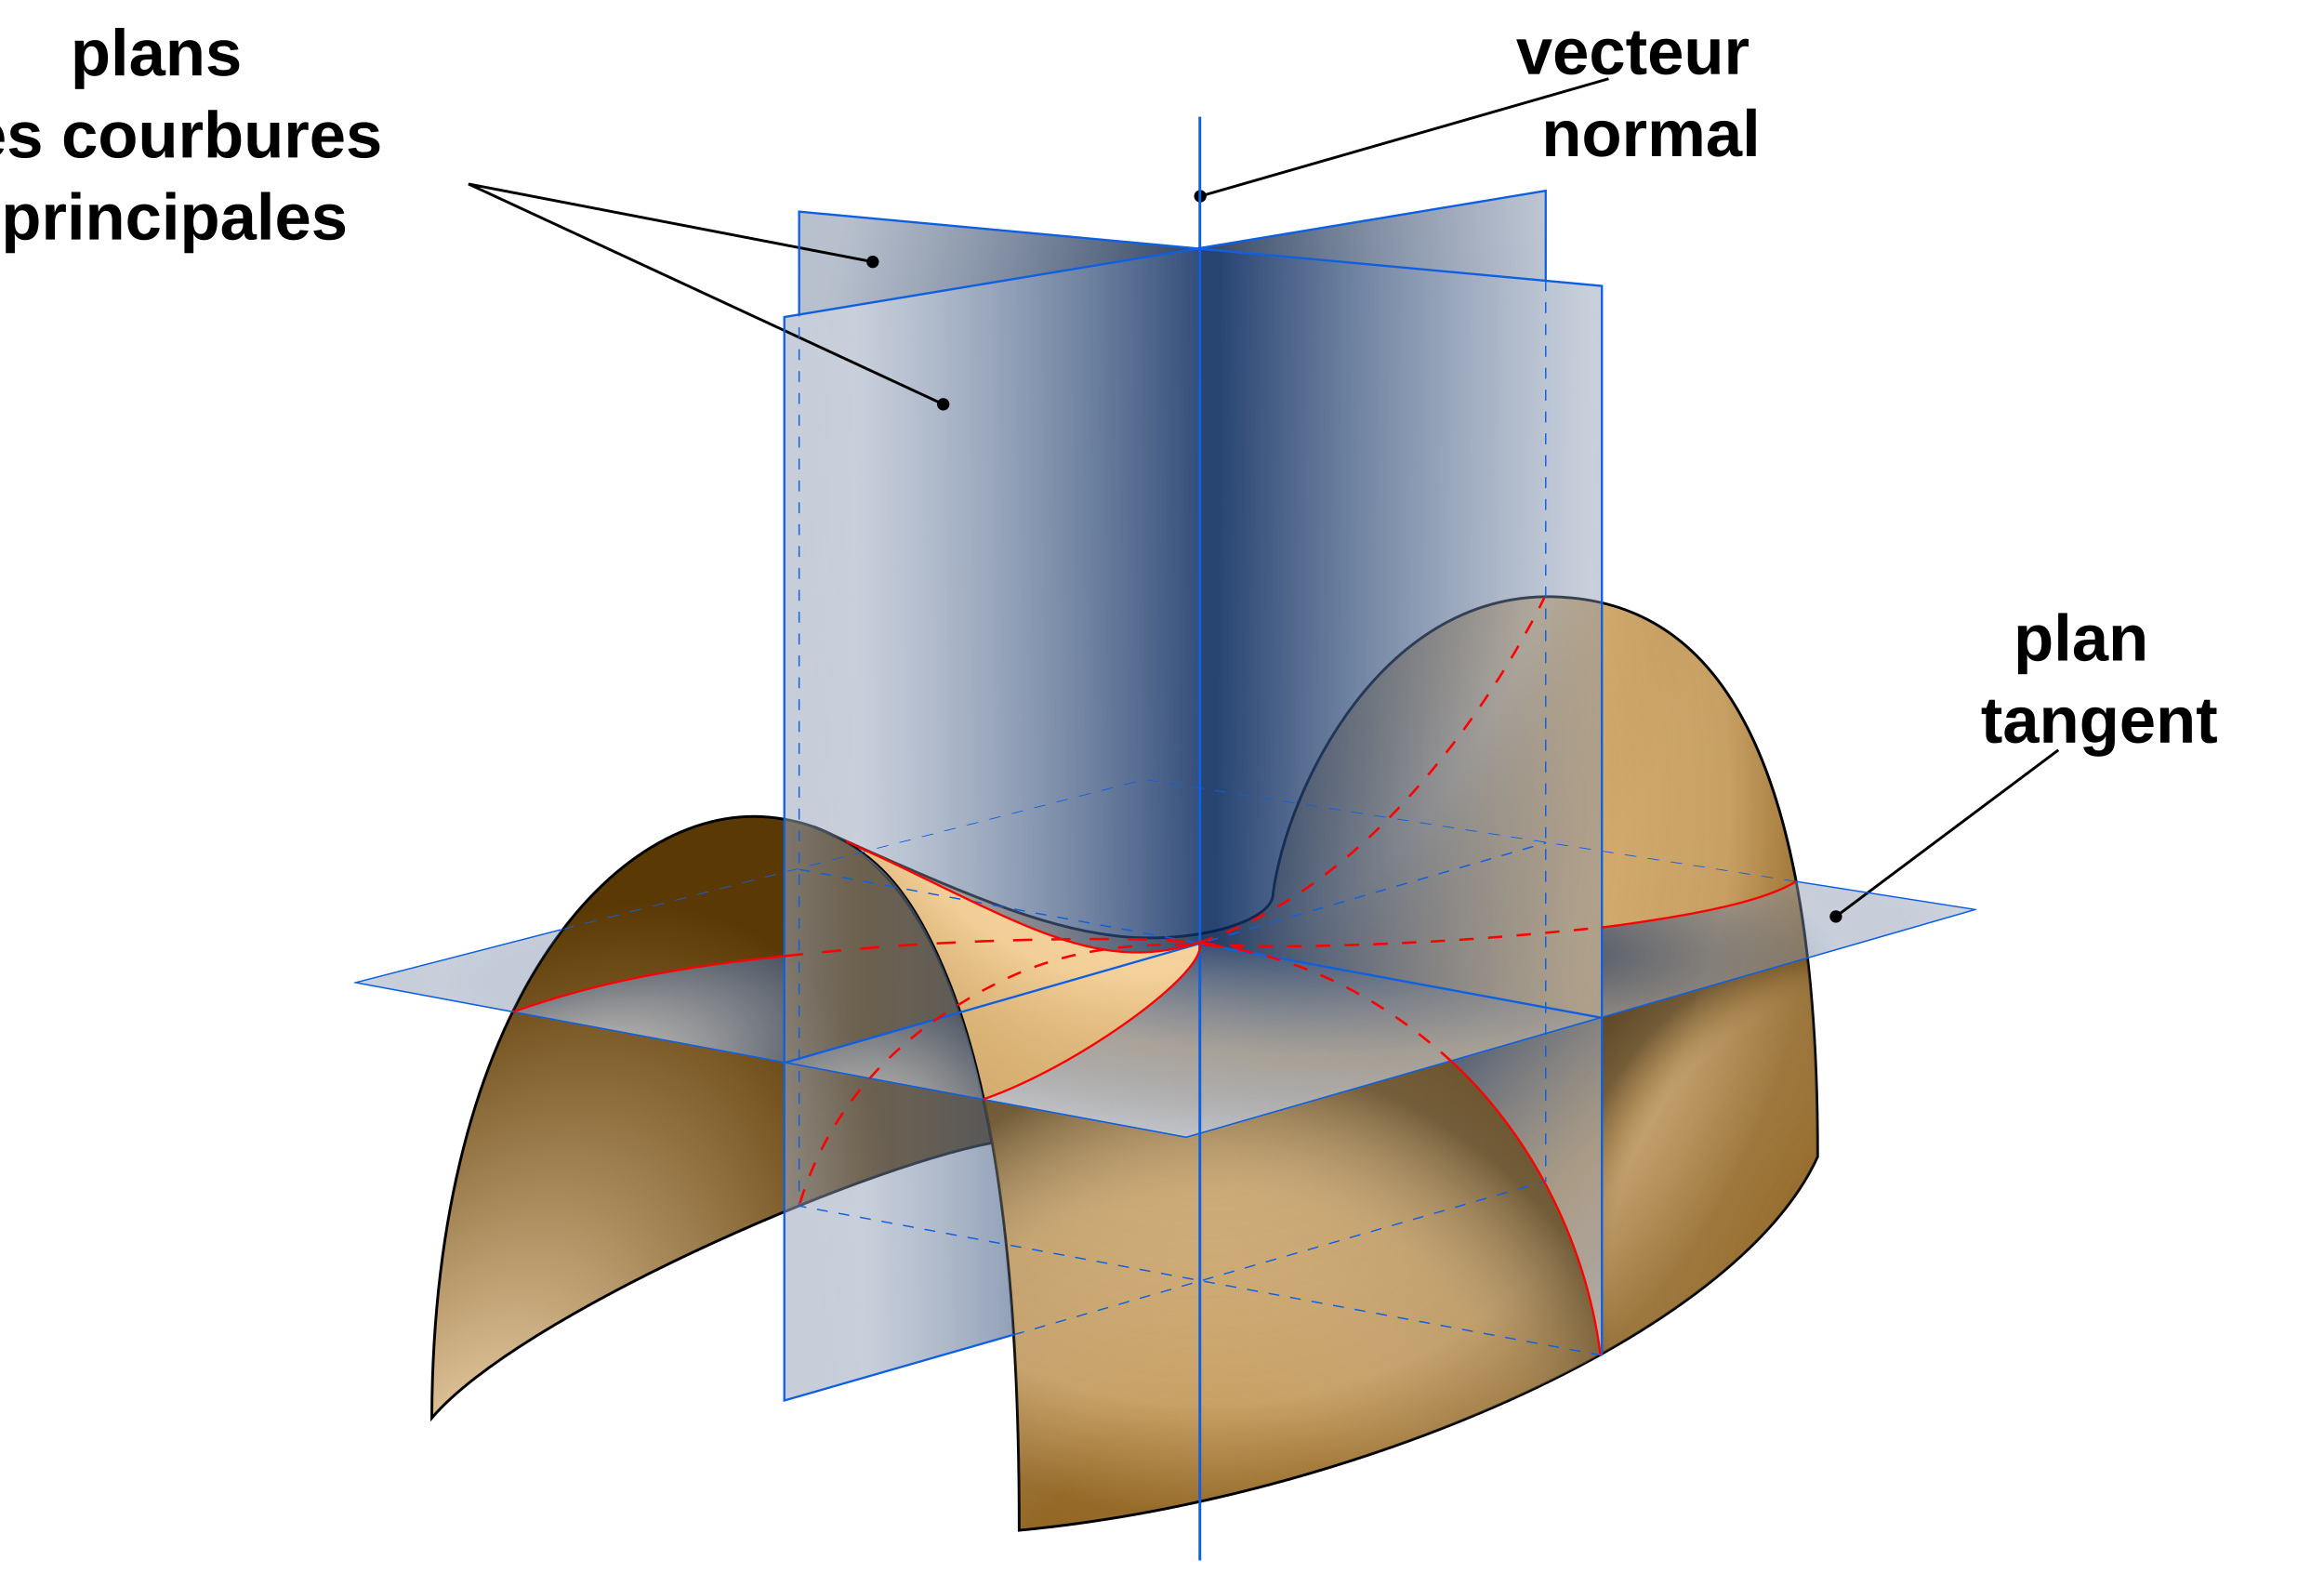
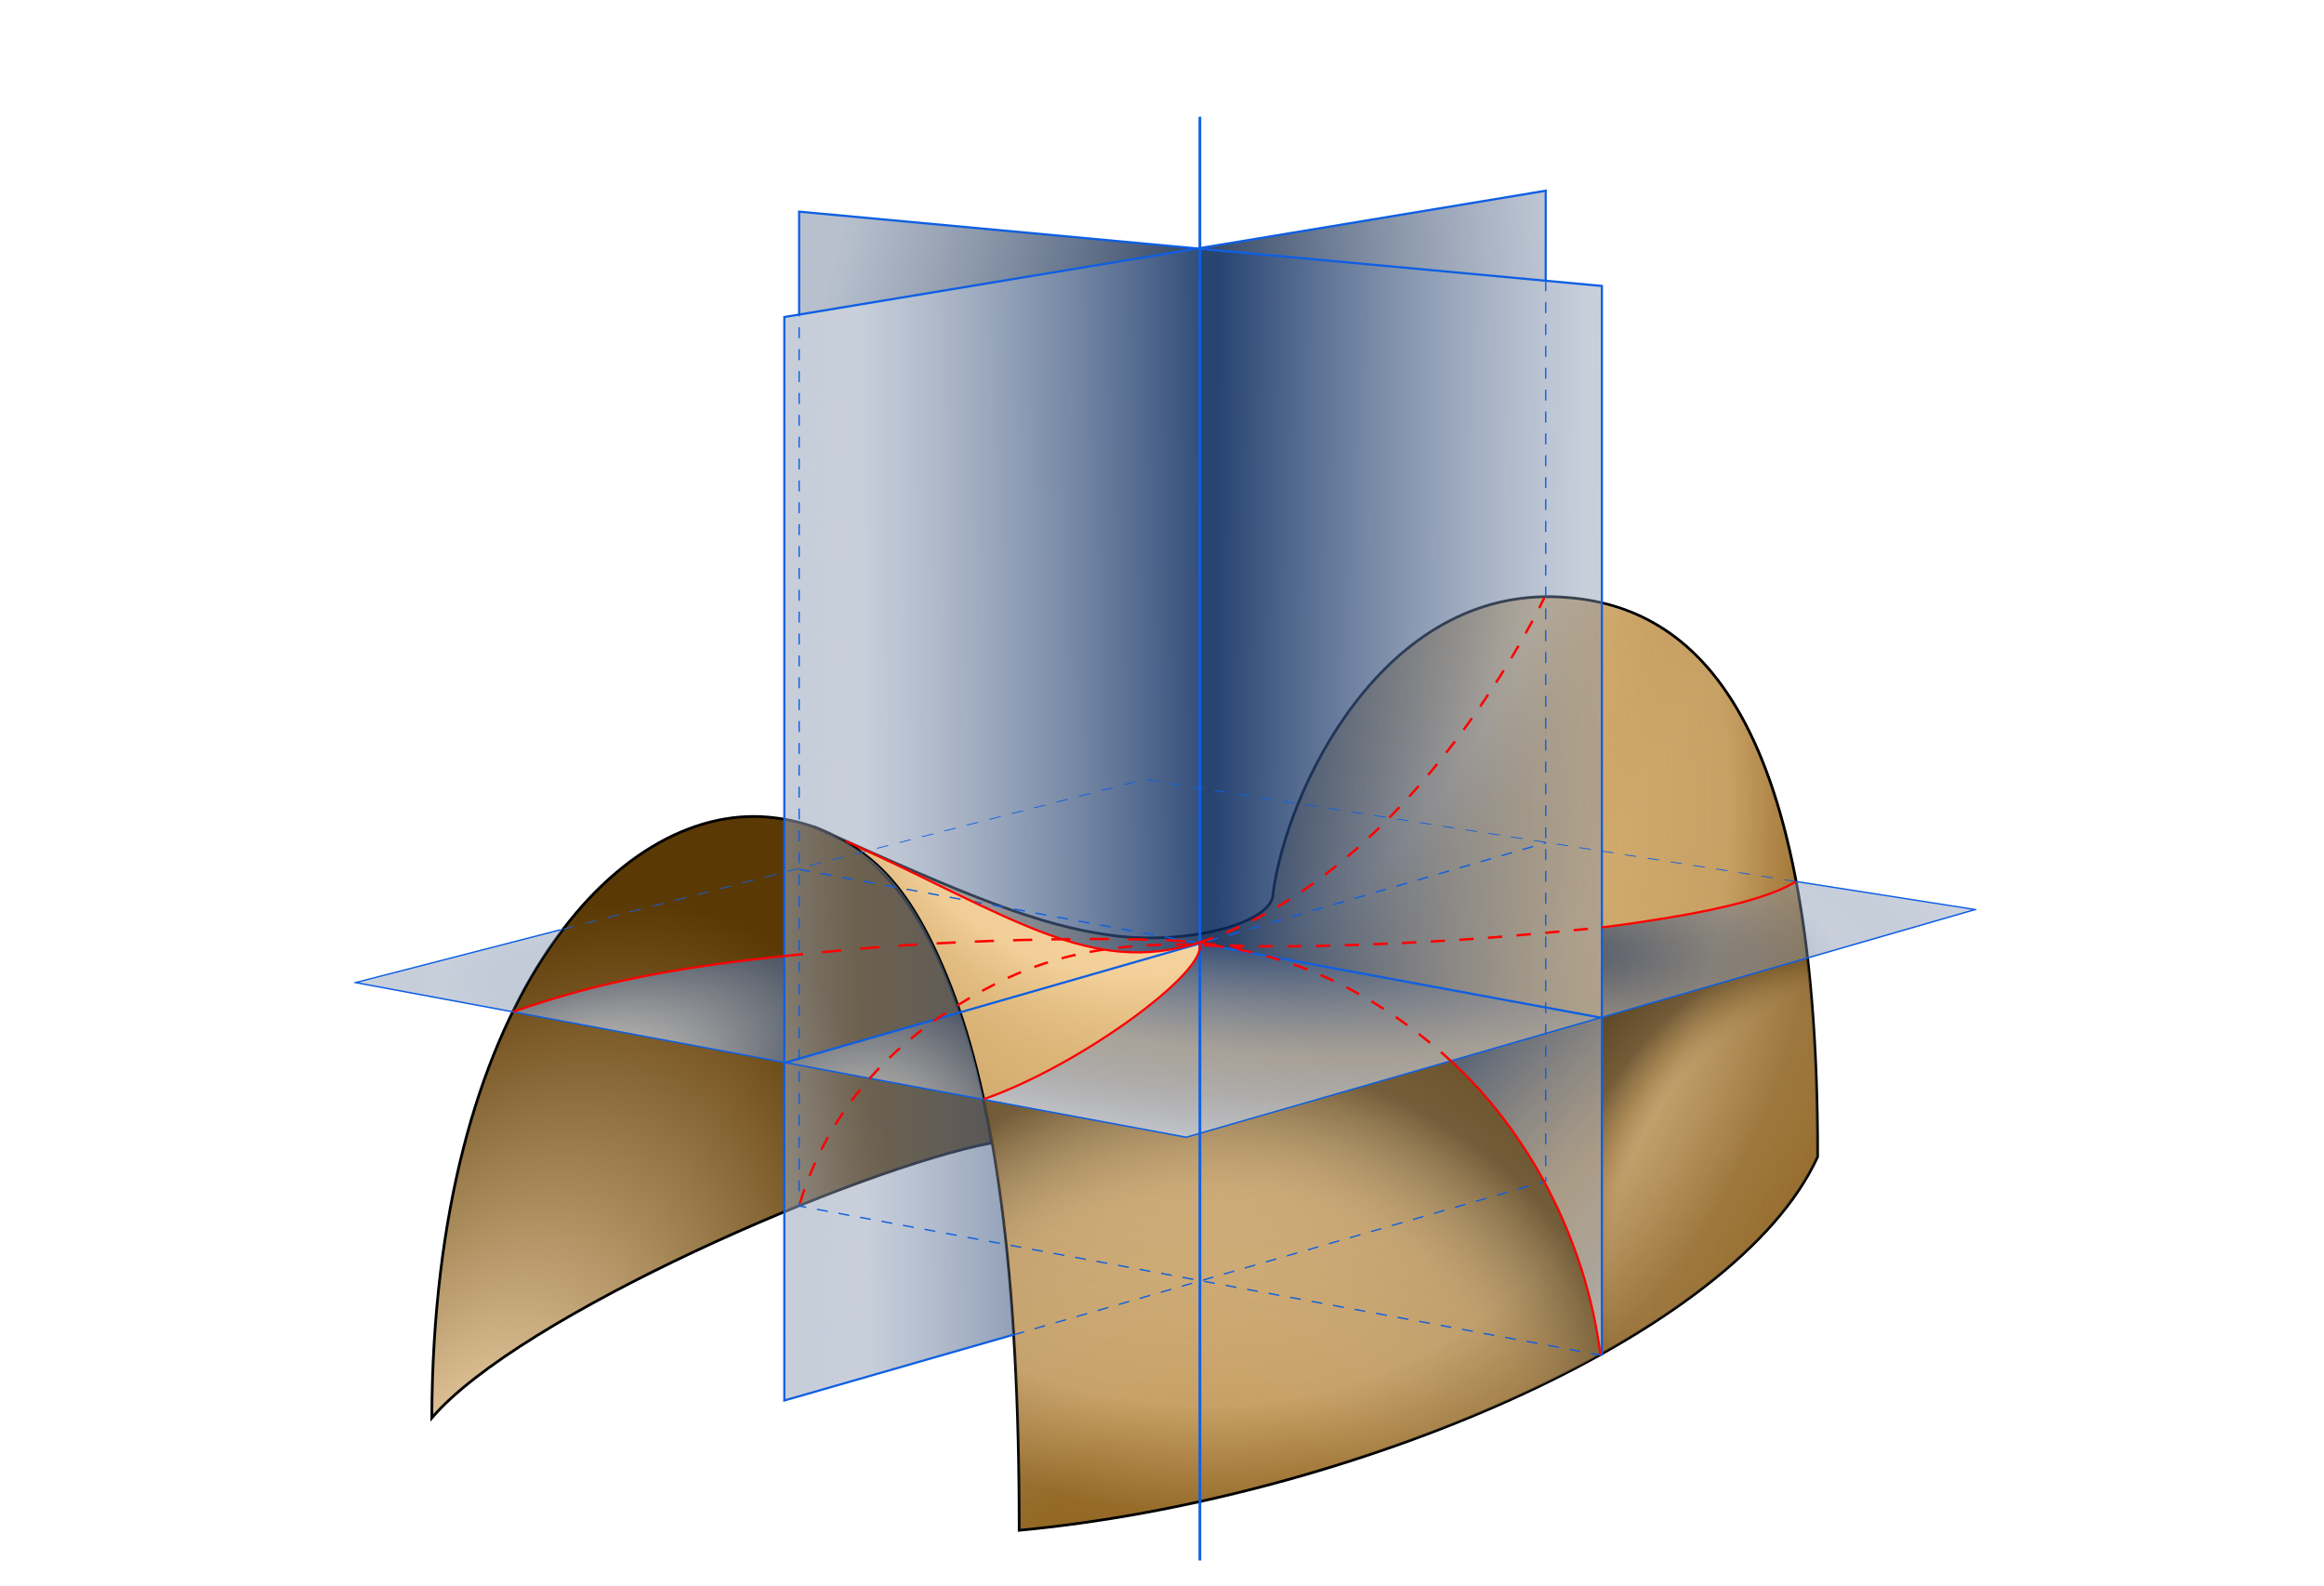
<svg xmlns="http://www.w3.org/2000/svg" xmlns:xlink="http://www.w3.org/1999/xlink" version="1.1" width="850" height="580" id="svg1324">
  <defs id="defs1327">
    <linearGradient id="linearGradient2508">
      <stop id="stop2510" style="stop-color:#041b40;stop-opacity:0.867" offset="0" />
      <stop id="stop2512" style="stop-color:#c1c9d6;stop-opacity:0.761" offset="0.273" />
      <stop id="stop2514" style="stop-color:#041b40;stop-opacity:0.867" offset="1" />
    </linearGradient>
    <linearGradient id="linearGradient16370">
      <stop id="stop16372" style="stop-color:#ffffff;stop-opacity:0" offset="0" />
      <stop id="stop16378" style="stop-color:#ad9c81;stop-opacity:0.229" offset="0.603" />
      <stop id="stop16380" style="stop-color:#846a42;stop-opacity:0.427" offset="0.651" />
      <stop id="stop16382" style="stop-color:#1c1408;stop-opacity:0.498" offset="0.721" />
      <stop id="stop16374" style="stop-color:#422902;stop-opacity:1" offset="1" />
    </linearGradient>
    <linearGradient id="linearGradient15552">
      <stop id="stop15554" style="stop-color:#ffffff;stop-opacity:0" offset="0" />
      <stop id="stop15571" style="stop-color:#d6cdc0;stop-opacity:0" offset="0.254" />
      <stop id="stop15564" style="stop-color:#ad9c81;stop-opacity:0.292" offset="0.541" />
      <stop id="stop15566" style="stop-color:#635031;stop-opacity:0.854" offset="0.705" />
      <stop id="stop15556" style="stop-color:#5b3904;stop-opacity:1" offset="1" />
    </linearGradient>
    <linearGradient id="linearGradient15538">
      <stop id="stop15540" style="stop-color:#965f08;stop-opacity:0" offset="0" />
      <stop id="stop15544" style="stop-color:#fcdca9;stop-opacity:0.592" offset="0" />
      <stop id="stop15546" style="stop-color:#fcdca9;stop-opacity:0.592" offset="0.7" />
      <stop id="stop15548" style="stop-color:#c9a162;stop-opacity:0.153" offset="0.848" />
      <stop id="stop15550" style="stop-color:#965f08;stop-opacity:0" offset="1" />
    </linearGradient>
    <linearGradient id="linearGradient4703">
      <stop id="stop4705" style="stop-color:#07285d;stop-opacity:0.208" offset="0" />
      <stop id="stop4707" style="stop-color:#8393ae;stop-opacity:0.438" offset="0.545" />
      <stop id="stop4709" style="stop-color:#c1c9d6;stop-opacity:0.76" offset="0.851" />
      <stop id="stop4711" style="stop-color:#ffffff;stop-opacity:0" offset="1" />
    </linearGradient>
    <linearGradient id="linearGradient3937">
      <stop id="stop3939" style="stop-color:#041b40;stop-opacity:0.867" offset="0" />
      <stop id="stop3947" style="stop-color:#c1c9d6;stop-opacity:0.761" offset="0.273" />
      <stop id="stop3945" style="stop-color:#041b40;stop-opacity:0.867" offset="1" />
    </linearGradient>
    <linearGradient id="linearGradient3153">
      <stop id="stop3155" style="stop-color:#07285d;stop-opacity:0.708" offset="0" />
      <stop id="stop3157" style="stop-color:#8393ae;stop-opacity:0.438" offset="0.545" />
      <stop id="stop3159" style="stop-color:#c1c9d6;stop-opacity:0.76" offset="0.851" />
      <stop id="stop3161" style="stop-color:#ffffff;stop-opacity:0" offset="1" />
    </linearGradient>
    <linearGradient id="linearGradient12913">
      <stop id="stop12915" style="stop-color:#041b40;stop-opacity:0.867" offset="0" />
      <stop id="stop12917" style="stop-color:#5c6f8d;stop-opacity:0.435" offset="0.545" />
      <stop id="stop12919" style="stop-color:#c1c9d6;stop-opacity:0.76" offset="0.851" />
      <stop id="stop12921" style="stop-color:#ffffff;stop-opacity:0" offset="1" />
    </linearGradient>
    <linearGradient id="linearGradient12893">
      <stop id="stop12895" style="stop-color:#041b40;stop-opacity:0.867" offset="0" />
      <stop id="stop12897" style="stop-color:#8393ae;stop-opacity:0.438" offset="0.612" />
      <stop id="stop12899" style="stop-color:#c1c9d6;stop-opacity:0.76" offset="0.612" />
      <stop id="stop12901" style="stop-color:#ffffff;stop-opacity:0" offset="1" />
    </linearGradient>
    <linearGradient id="linearGradient12873">
      <stop id="stop12875" style="stop-color:#07285d;stop-opacity:1" offset="0" />
      <stop id="stop12877" style="stop-color:#8393ae;stop-opacity:0.583" offset="0.545" />
      <stop id="stop1639" style="stop-color:#c1c9d6;stop-opacity:0.906" offset="0.901" />
      <stop id="stop12879" style="stop-color:#ffffff;stop-opacity:0" offset="1" />
    </linearGradient>
    <linearGradient id="linearGradient12865">
      <stop id="stop12867" style="stop-color:#ffffff;stop-opacity:1" offset="0" />
      <stop id="stop12869" style="stop-color:#ffffff;stop-opacity:0" offset="1" />
    </linearGradient>
    <linearGradient id="linearGradient12101">
      <stop id="stop12103" style="stop-color:#07285d;stop-opacity:0.865" offset="0" />
      <stop id="stop12111" style="stop-color:#8393ae;stop-opacity:0.438" offset="0.545" />
      <stop id="stop12881" style="stop-color:#c1c9d6;stop-opacity:0.76" offset="0.851" />
      <stop id="stop12105" style="stop-color:#ffffff;stop-opacity:0" offset="1" />
    </linearGradient>
    <linearGradient id="linearGradient12084">
      <stop id="stop12086" style="stop-color:#000000;stop-opacity:0.667" offset="0" />
      <stop id="stop12096" style="stop-color:#000000;stop-opacity:0.333" offset="0.227" />
      <stop id="stop12098" style="stop-color:#000000;stop-opacity:0.165" offset="0.39" />
      <stop id="stop12088" style="stop-color:#000000;stop-opacity:0" offset="1" />
    </linearGradient>
    <marker refX="0" refY="0" orient="auto" id="Dot_m" style="overflow:visible">
      <path d="m -2.5,-1 c 0,2.76 -2.24,5 -5,5 -2.76,0 -5,-2.24 -5,-5 0,-2.76 2.24,-5 5,-5 2.76,0 5,2.24 5,5 z" transform="matrix(0.4,0,0,0.4,2.850197,0.4)" id="path39" style="fill-rule:evenodd;stroke:#000000;stroke-width:1pt;marker-start:none;marker-end:none" />
    </marker>
    <marker refX="0" refY="0" orient="auto" id="Arrow2Lend" style="overflow:visible">
      <path d="M 8.719,4.034 -2.207,0.016 8.719,-4.002 c -1.745,2.372 -1.735,5.617 -6e-7,8.035 z" transform="matrix(-1.1,0,0,-1.1,5.5,0)" id="path12568" style="font-size:12px;fill-rule:evenodd;stroke-width:0.625;stroke-linejoin:round" />
    </marker>
    <marker refX="0" refY="0" orient="auto" id="Arrow2Lstart" style="overflow:visible">
      <path d="M 8.719,4.034 -2.207,0.016 8.719,-4.002 c -1.745,2.372 -1.735,5.617 -6e-7,8.035 z" transform="matrix(1.1,0,0,1.1,-5.5,0)" id="path12559" style="font-size:12px;fill-rule:evenodd;stroke-width:0.625;stroke-linejoin:round" />
    </marker>
    <marker refX="0" refY="0" orient="auto" id="Arrow2Mend" style="overflow:visible">
      <path d="M 8.719,4.034 -2.207,0.016 8.719,-4.002 c -1.745,2.372 -1.735,5.617 -6e-7,8.035 z" transform="matrix(-0.6,0,0,-0.6,3,0)" id="path12565" style="font-size:12px;fill-rule:evenodd;stroke-width:0.625;stroke-linejoin:round" />
    </marker>
    <linearGradient id="linearGradient1457">
      <stop id="stop1459" style="stop-color:#965f08;stop-opacity:0" offset="0" />
      <stop id="stop1471" style="stop-color:#c9a162;stop-opacity:0.153" offset="0.377" />
      <stop id="stop1467" style="stop-color:#fcdca9;stop-opacity:0.592" offset="0.662" />
      <stop id="stop1473" style="stop-color:#fcdca9;stop-opacity:0.592" offset="0.7" />
      <stop id="stop1469" style="stop-color:#c9a162;stop-opacity:0.153" offset="0.848" />
      <stop id="stop1461" style="stop-color:#965f08;stop-opacity:0" offset="1" />
    </linearGradient>
    <linearGradient id="linearGradient1444">
      <stop id="stop1446" style="stop-color:#fad397;stop-opacity:1" offset="0" />
      <stop id="stop1453" style="stop-color:#965f08;stop-opacity:1" offset="0.5" />
      <stop id="stop1455" style="stop-color:#4c2f04;stop-opacity:0.498" offset="0.5" />
      <stop id="stop1465" style="stop-color:#261702;stop-opacity:0.247" offset="0.5" />
      <stop id="stop1448" style="stop-color:#000000;stop-opacity:0" offset="1" />
    </linearGradient>
    <linearGradient id="linearGradient1412">
      <stop id="stop1415" style="stop-color:#fad397;stop-opacity:1" offset="0" />
      <stop id="stop16393" style="stop-color:#bf924e;stop-opacity:0.875" offset="0.66" />
      <stop id="stop1432" style="stop-color:#845206;stop-opacity:0.854" offset="0.773" />
      <stop id="stop1417" style="stop-color:#845206;stop-opacity:1" offset="1" />
    </linearGradient>
    <linearGradient id="linearGradient2870">
      <stop id="stop2872" style="stop-color:#fce1b8;stop-opacity:1" offset="0" />
      <stop id="stop2874" style="stop-color:#5b3904;stop-opacity:1" offset="1" />
    </linearGradient>
    <linearGradient id="linearGradient2862">
      <stop id="stop2864" style="stop-color:#965f08;stop-opacity:0" offset="0" />
      <stop id="stop2866" style="stop-color:#ffffff;stop-opacity:0" offset="1" />
    </linearGradient>
    <linearGradient id="linearGradient5856">
      <stop id="stop5858" style="stop-color:#fad397;stop-opacity:0.708" offset="0" />
      <stop id="stop5866" style="stop-color:#debe8b;stop-opacity:0.396" offset="0.82" />
      <stop id="stop5864" style="stop-color:#925c08;stop-opacity:0.677" offset="0.949" />
      <stop id="stop5860" style="stop-color:#ffffff;stop-opacity:0" offset="1" />
    </linearGradient>
    <linearGradient id="linearGradient5844">
      <stop id="stop5846" style="stop-color:#fbd498;stop-opacity:0.417" offset="0" />
      <stop id="stop5848" style="stop-color:#bb7609;stop-opacity:0.344" offset="0.87" />
      <stop id="stop5850" style="stop-color:#d0a15a;stop-opacity:0.333" offset="0.96" />
      <stop id="stop5852" style="stop-color:#fbd498;stop-opacity:0.354" offset="0.96" />
      <stop id="stop5854" style="stop-color:#ffffff;stop-opacity:0" offset="1" />
    </linearGradient>
    <linearGradient id="linearGradient5832">
      <stop id="stop5834" style="stop-color:#fbd498;stop-opacity:1" offset="0" />
      <stop id="stop5836" style="stop-color:#bb7609;stop-opacity:1" offset="0.87" />
      <stop id="stop5838" style="stop-color:#d0a15a;stop-opacity:1" offset="0.96" />
      <stop id="stop5840" style="stop-color:#fbd498;stop-opacity:1" offset="0.96" />
      <stop id="stop5842" style="stop-color:#ffffff;stop-opacity:0" offset="1" />
    </linearGradient>
    <linearGradient id="linearGradient5824">
      <stop id="stop5826" style="stop-color:#000000;stop-opacity:1" offset="0" />
      <stop id="stop5828" style="stop-color:#ffffff;stop-opacity:0" offset="1" />
    </linearGradient>
    <linearGradient id="linearGradient1410">
      <stop id="stop1412" style="stop-color:#ffffff;stop-opacity:1" offset="0" />
      <stop id="stop1414" style="stop-color:#ffffff;stop-opacity:0" offset="1" />
    </linearGradient>
    <linearGradient id="linearGradient23801">
      <stop id="stop23803" style="stop-color:#fbd498;stop-opacity:0.417" offset="0" />
      <stop id="stop23805" style="stop-color:#bb7609;stop-opacity:0.344" offset="0.454" />
      <stop id="stop23809" style="stop-color:#fbd498;stop-opacity:0.354" offset="0.96" />
      <stop id="stop23811" style="stop-color:#ffffff;stop-opacity:0" offset="1" />
    </linearGradient>
    <linearGradient id="linearGradient17904">
      <stop id="stop17906" style="stop-color:#fad397;stop-opacity:1" offset="0" />
      <stop id="stop17912" style="stop-color:#fce9cb;stop-opacity:0.498" offset="0.655" />
      <stop id="stop17908" style="stop-color:#ffffff;stop-opacity:0" offset="1" />
    </linearGradient>
    <linearGradient id="linearGradient17145">
      <stop id="stop17147" style="stop-color:#fad397;stop-opacity:1" offset="0" />
      <stop id="stop17153" style="stop-color:#b57209;stop-opacity:1" offset="0.87" />
      <stop id="stop17161" style="stop-color:#d2ab6e;stop-opacity:1" offset="0.92" />
      <stop id="stop17157" style="stop-color:#fad397;stop-opacity:1" offset="0.957" />
      <stop id="stop17149" style="stop-color:#ffffff;stop-opacity:0" offset="1" />
    </linearGradient>
    <linearGradient id="linearGradient14949">
      <stop id="stop14951" style="stop-color:#ffffff;stop-opacity:1" offset="0" />
      <stop id="stop14953" style="stop-color:#965f08;stop-opacity:0" offset="1" />
    </linearGradient>
    <linearGradient id="linearGradient14212">
      <stop id="stop14214" style="stop-color:#ffffff;stop-opacity:1" offset="0" />
      <stop id="stop14216" style="stop-color:#e08f0d;stop-opacity:0" offset="1" />
    </linearGradient>
    <linearGradient id="linearGradient13438">
      <stop id="stop13440" style="stop-color:#000000;stop-opacity:0.392" offset="0" />
      <stop id="stop13442" style="stop-color:#ffffff;stop-opacity:0" offset="1" />
    </linearGradient>
    <linearGradient id="linearGradient4236">
      <stop id="stop15683" style="stop-color:#fce9cb;stop-opacity:0.498" offset="0" />
      <stop id="stop17141" style="stop-color:#965f08;stop-opacity:1" offset="0.557" />
      <stop id="stop17143" style="stop-color:#caaf83;stop-opacity:0.498" offset="0.639" />
      <stop id="stop4240" style="stop-color:#ffffff;stop-opacity:0" offset="1" />
    </linearGradient>
    <linearGradient id="linearGradient4226">
      <stop id="stop4228" style="stop-color:#000000;stop-opacity:0.392" offset="0" />
      <stop id="stop4230" style="stop-color:#ffffff;stop-opacity:0" offset="1" />
    </linearGradient>
    <radialGradient cx="238.235" cy="-143.764" r="88.525" fx="238.235" fy="-143.764" id="radialGradient14218" xlink:href="#linearGradient14212" gradientUnits="userSpaceOnUse" gradientTransform="matrix(2.323769e-5,1.85125,-1.962662,0,-43.93088,-584.814)" />
    <radialGradient cx="189.912" cy="339.03" r="149.758" fx="189.912" fy="339.03" id="radialGradient14955" xlink:href="#linearGradient4236" gradientUnits="userSpaceOnUse" gradientTransform="matrix(0.216078,-1.183079,1.017387,0.185862,-175.1514,425.7543)" />
    <radialGradient cx="191.662" cy="341.762" r="149.758" fx="191.662" fy="341.762" id="radialGradient17139" xlink:href="#linearGradient4236" gradientUnits="userSpaceOnUse" gradientTransform="matrix(0.293306,-1.986914,2.004319,0.295979,-525.1191,540.9658)" />
    <radialGradient cx="217.084" cy="345.279" r="149.758" fx="217.084" fy="345.279" id="radialGradient17151" xlink:href="#linearGradient17145" gradientUnits="userSpaceOnUse" gradientTransform="matrix(0.15461,-1.179899,1.191073,0.156077,-227.7311,458.9249)" />
    <radialGradient cx="217.084" cy="345.279" r="149.758" fx="217.084" fy="345.279" id="radialGradient17915" xlink:href="#linearGradient17145" gradientUnits="userSpaceOnUse" gradientTransform="matrix(0.157426,-1.15934,1.222378,0.165988,-239.1512,451.0398)" />
    <radialGradient cx="428.018" cy="250.632" r="54.819" fx="428.018" fy="250.632" id="radialGradient2876" xlink:href="#linearGradient2870" gradientUnits="userSpaceOnUse" gradientTransform="matrix(1.822845,-3.980968,2.364108,0.933502,-1206.872,2023.947)" />
    <radialGradient cx="564.155" cy="70.762" r="97.928" fx="564.155" fy="70.762" id="radialGradient1463" xlink:href="#linearGradient1457" gradientUnits="userSpaceOnUse" gradientTransform="matrix(-0.385428,2.896986,-2.04819,-0.110368,798.5827,-1468.312)" />
    <radialGradient cx="934.795" cy="157.3" r="113.36" fx="934.795" fy="157.3" id="radialGradient12107" xlink:href="#linearGradient12873" gradientUnits="userSpaceOnUse" gradientTransform="matrix(-0.09371945,0.830675,-2.653637,-0.299407,1439.82,-468.3181)" />
    <linearGradient x1="942.401" y1="99.61" x2="1189.568" y2="101.541" id="linearGradient12871" xlink:href="#linearGradient12101" gradientUnits="userSpaceOnUse" />
    <linearGradient x1="940.963" y1="-150.442" x2="1202.225" y2="-220.146" id="linearGradient12887" xlink:href="#linearGradient12913" gradientUnits="userSpaceOnUse" gradientTransform="matrix(-0.983127,0.182926,0,1,1869.798,-0.265165)" />
    <linearGradient x1="942.401" y1="99.61" x2="1195.04" y2="79.081" id="linearGradient12891" xlink:href="#linearGradient12893" gradientUnits="userSpaceOnUse" gradientTransform="matrix(0.983127,0.182926,0,1,-0.132583,-254.0281)" />
    <linearGradient x1="942.401" y1="99.61" x2="1189.568" y2="101.541" id="linearGradient12905" xlink:href="#linearGradient12101" gradientUnits="userSpaceOnUse" gradientTransform="matrix(-0.983127,0.182926,0,1,1869.709,-0.265165)" />
    <radialGradient cx="1061.51" cy="298.822" r="68.257" fx="1061.51" fy="298.822" id="radialGradient3151" xlink:href="#linearGradient3153" gradientUnits="userSpaceOnUse" gradientTransform="matrix(3.002834,0.167128,-0.05894204,1.058246,-2110.924,-217.7285)" />
    <linearGradient x1="1002.486" y1="305.234" x2="1118.15" y2="416.994" id="linearGradient3181" xlink:href="#linearGradient12101" gradientUnits="userSpaceOnUse" />
    <radialGradient cx="734.256" cy="376.184" r="50.085" fx="734.256" fy="376.184" id="radialGradient3935" xlink:href="#linearGradient3937" gradientUnits="userSpaceOnUse" gradientTransform="matrix(2.877362,-0.987756,0.414082,1.206239,-1574.113,601.8889)" />
    <radialGradient cx="714.885" cy="295.887" r="37.977" fx="714.885" fy="295.887" id="radialGradient4701" xlink:href="#linearGradient4703" gradientUnits="userSpaceOnUse" gradientTransform="matrix(-2.814167,-0.0534174,0.02010408,-1.059128,2720.743,640.242)" />
    <radialGradient cx="879.932" cy="592.334" r="113.328" fx="879.932" fy="592.334" id="radialGradient15573" xlink:href="#linearGradient15552" gradientUnits="userSpaceOnUse" gradientTransform="matrix(0.511842,-2.484703,2.168845,0.446604,-1298.54,2511.607)" />
    <radialGradient cx="1167.678" cy="363.758" r="40.235" fx="1167.678" fy="363.758" id="radialGradient16376" xlink:href="#linearGradient16370" gradientUnits="userSpaceOnUse" gradientTransform="matrix(-2.923611,-2.926434,2.979821,-2.977734,3020.282,4961.393)" />
    <radialGradient cx="580.864" cy="113.913" r="97.928" fx="580.864" fy="113.913" id="radialGradient16395" xlink:href="#linearGradient1412" gradientUnits="userSpaceOnUse" gradientTransform="matrix(1.471581,3.222051,-2.736953,1.545339,-111.1316,-1764.489)" />
    <radialGradient cx="934.795" cy="157.3" r="113.36" fx="934.795" fy="157.3" id="radialGradient21081" xlink:href="#linearGradient12873" gradientUnits="userSpaceOnUse" gradientTransform="matrix(-0.09371945,0.830675,-2.653637,-0.299407,1439.82,-468.3181)" />
    <linearGradient x1="942.401" y1="99.61" x2="1189.568" y2="101.541" id="linearGradient21083" xlink:href="#linearGradient12101" gradientUnits="userSpaceOnUse" />
    <linearGradient x1="940.963" y1="-150.442" x2="1202.225" y2="-220.146" id="linearGradient21085" xlink:href="#linearGradient12913" gradientUnits="userSpaceOnUse" gradientTransform="matrix(-0.983127,0.182926,0,1,1869.798,-0.265165)" />
    <linearGradient x1="942.401" y1="99.61" x2="1195.04" y2="79.081" id="linearGradient21087" xlink:href="#linearGradient12893" gradientUnits="userSpaceOnUse" gradientTransform="matrix(0.983127,0.182926,0,1,-0.132583,-254.0281)" />
    <linearGradient x1="942.401" y1="99.61" x2="1189.568" y2="101.541" id="linearGradient21089" xlink:href="#linearGradient12101" gradientUnits="userSpaceOnUse" gradientTransform="matrix(-0.983127,0.182926,0,1,1869.709,-0.265165)" />
    <radialGradient cx="1061.51" cy="298.822" r="68.257" fx="1061.51" fy="298.822" id="radialGradient21091" xlink:href="#linearGradient3153" gradientUnits="userSpaceOnUse" gradientTransform="matrix(3.002834,0.167128,-0.05894204,1.058246,-2110.924,-217.7285)" />
    <linearGradient x1="1002.486" y1="305.234" x2="1118.15" y2="416.994" id="linearGradient21093" xlink:href="#linearGradient12101" gradientUnits="userSpaceOnUse" />
    <radialGradient cx="734.256" cy="376.184" r="50.085" fx="734.256" fy="376.184" id="radialGradient21095" xlink:href="#linearGradient3937" gradientUnits="userSpaceOnUse" gradientTransform="matrix(2.877362,-0.987756,0.414082,1.206239,-1574.113,601.8889)" />
    <radialGradient cx="714.885" cy="295.887" r="37.977" fx="714.885" fy="295.887" id="radialGradient21097" xlink:href="#linearGradient4703" gradientUnits="userSpaceOnUse" gradientTransform="matrix(-2.814167,-0.0534174,0.02010408,-1.059128,2720.743,640.242)" />
    <radialGradient cx="714.885" cy="295.887" r="37.977" fx="714.885" fy="295.887" id="radialGradient2462" xlink:href="#linearGradient4703" gradientUnits="userSpaceOnUse" gradientTransform="matrix(-2.814167,-0.0534174,0.02010408,-1.059128,2224.597,711.5385)" />
    <radialGradient cx="734.256" cy="376.184" r="50.085" fx="734.256" fy="376.184" id="radialGradient2465" xlink:href="#linearGradient3937" gradientUnits="userSpaceOnUse" gradientTransform="matrix(2.877362,-0.987756,0.414082,1.206239,-2070.259,673.1854)" />
    <linearGradient x1="1002.486" y1="305.234" x2="1118.15" y2="416.994" id="linearGradient2468" xlink:href="#linearGradient12101" gradientUnits="userSpaceOnUse" gradientTransform="translate(-496.1463,71.29646)" />
    <radialGradient cx="1061.51" cy="298.822" r="68.257" fx="1061.51" fy="298.822" id="radialGradient2471" xlink:href="#linearGradient3153" gradientUnits="userSpaceOnUse" gradientTransform="matrix(3.002834,0.167128,-0.05894204,1.058246,-2607.07,-146.432)" />
    <linearGradient x1="942.401" y1="99.61" x2="1189.568" y2="101.541" id="linearGradient2474" xlink:href="#linearGradient12101" gradientUnits="userSpaceOnUse" gradientTransform="matrix(-0.983127,0.182926,0,1,1373.563,71.0313)" />
    <linearGradient x1="942.401" y1="99.61" x2="1195.04" y2="79.081" id="linearGradient2477" xlink:href="#linearGradient12893" gradientUnits="userSpaceOnUse" gradientTransform="matrix(0.983127,0.182926,0,1,-496.2789,-182.7316)" />
    <linearGradient x1="940.963" y1="-150.442" x2="1202.225" y2="-220.146" id="linearGradient2480" xlink:href="#linearGradient12913" gradientUnits="userSpaceOnUse" gradientTransform="matrix(-0.983127,0.182926,0,1,1373.652,71.0313)" />
    <linearGradient x1="942.401" y1="99.61" x2="1189.568" y2="101.541" id="linearGradient2483" xlink:href="#linearGradient12101" gradientUnits="userSpaceOnUse" gradientTransform="translate(-496.1463,71.29646)" />
    <radialGradient cx="934.795" cy="157.3" r="113.36" fx="934.795" fy="157.3" id="radialGradient2486" xlink:href="#linearGradient12873" gradientUnits="userSpaceOnUse" gradientTransform="matrix(-0.09371945,0.830675,-2.653637,-0.299407,943.6737,-397.0216)" />
    <radialGradient cx="289.835" cy="430.525" r="36.812" fx="289.835" fy="430.525" id="radialGradient2506" xlink:href="#linearGradient2508" gradientUnits="userSpaceOnUse" gradientTransform="matrix(1.486681,-1.864151,1.841476,1.468695,-906.9093,330.6179)" />
    <radialGradient cx="714.885" cy="295.887" r="37.977" fx="714.885" fy="295.887" id="radialGradient3267" xlink:href="#linearGradient4703" gradientUnits="userSpaceOnUse" gradientTransform="matrix(-2.814167,-0.0534174,0.02010408,-1.059128,2224.597,711.5385)" />
    <radialGradient cx="734.256" cy="376.184" r="50.085" fx="734.256" fy="376.184" id="radialGradient3270" xlink:href="#linearGradient3937" gradientUnits="userSpaceOnUse" gradientTransform="matrix(2.877362,-0.987756,0.414082,1.206239,-2070.259,673.1854)" />
    <linearGradient x1="1002.486" y1="305.234" x2="1118.15" y2="416.994" id="linearGradient3273" xlink:href="#linearGradient12101" gradientUnits="userSpaceOnUse" gradientTransform="translate(-496.1463,71.29646)" />
    <radialGradient cx="1061.51" cy="298.822" r="68.257" fx="1061.51" fy="298.822" id="radialGradient3276" xlink:href="#linearGradient3153" gradientUnits="userSpaceOnUse" gradientTransform="matrix(3.002834,0.167128,-0.05894204,1.058246,-2607.07,-146.432)" />
    <linearGradient x1="942.401" y1="99.61" x2="1195.04" y2="79.081" id="linearGradient3279" xlink:href="#linearGradient12893" gradientUnits="userSpaceOnUse" gradientTransform="matrix(0.983127,0.182926,0,1,-496.2789,-182.7316)" />
    <linearGradient x1="940.963" y1="-150.442" x2="1202.225" y2="-220.146" id="linearGradient3282" xlink:href="#linearGradient12913" gradientUnits="userSpaceOnUse" gradientTransform="matrix(-0.983127,0.182926,0,1,1373.652,71.0313)" />
    <linearGradient x1="942.401" y1="99.61" x2="1189.568" y2="101.541" id="linearGradient3285" xlink:href="#linearGradient12101" gradientUnits="userSpaceOnUse" gradientTransform="translate(-496.1463,71.29646)" />
    <radialGradient cx="934.795" cy="157.3" r="113.36" fx="934.795" fy="157.3" id="radialGradient3288" xlink:href="#linearGradient12873" gradientUnits="userSpaceOnUse" gradientTransform="matrix(-0.09371945,0.830675,-2.653637,-0.299407,943.6737,-397.0216)" />
  </defs>
  <g id="layer1" style="display:inline">
    <path d="m 157.933,518.582 c 0.541,-151.256 67.303,-224.904 123.277,-219.719 27.575,2.554 64.011,20.51 81.534,119.097 -49.523,9.548 -172.91,63.268 -204.811,100.622 z" id="path6621" style="fill:url(#radialGradient2876);fill-opacity:1;fill-rule:evenodd;stroke:#000000;stroke-width:1px;stroke-linecap:butt;stroke-linejoin:miter;stroke-opacity:1" />
    <path d="m 664.783,423.06 c -29.888,65.775 -171.535,125.279 -292.017,136.607 0.09,-93.907 -9.011,-157.831 -25.029,-198.917 -16.018,-41.086 -32.744,-49.588 -50.307,-58.509 38.627,18.1 83.028,36.43 108.772,40.028 25.043,3.499 59.776,-3.93 59.416,-14.545 5.487,-51.699 50.314,-112.479 102.817,-109.154 50.625,3.206 96.519,36.659 96.348,204.49 z" id="path7349" style="fill:url(#radialGradient16395);fill-opacity:1;fill-rule:evenodd;stroke:none" />
    <path d="m 664.783,423.06 c -29.888,65.775 -171.535,125.279 -292.017,136.607 0.09,-93.907 -9.011,-157.831 -25.029,-198.917 -16.018,-41.086 -31.47,-50.455 -50.307,-58.509 56.673,25.533 82.627,36.48 110.202,39.992 26.996,3.438 58.207,-4.708 57.986,-15.509 4.953,-37.482 39.971,-112.15 105.366,-108.359 45.604,2.643 93.971,36.864 93.799,204.695 z" id="path1440" style="fill:url(#radialGradient1463);fill-opacity:1;fill-rule:evenodd;stroke:#000000;stroke-width:1px;stroke-linecap:butt;stroke-linejoin:miter;stroke-opacity:1" />
    <path d="m 434.041,415.828 -74.375,-13.781 c 8.477,39.075 13.158,90.585 13.094,157.625 72.987,-6.863 153.592,-31.47 212.563,-64.375 -5.469,-42.726 -27.216,-82.159 -54.75,-107.375 l -96.531,27.906 z" id="path15508" style="fill:url(#radialGradient15573);fill-opacity:1;fill-rule:evenodd;stroke:none" />
    <path d="m 585.322,495.296 c 38.375,-21.413 67.686,-46.32 79.469,-72.25 0.029,-27.895 -1.394,-51.8 -3.812,-72.781 l -74.906,21.719 c 0,0 -0.386,56.545 -0.75,123.312 z" id="path16331" style="fill:url(#radialGradient16376);fill-opacity:1;fill-rule:evenodd;stroke:none" />
  </g>
  <g id="layer2" style="display:inline">
    <g id="g3290">
      <path d="M 438.625,90.875 286.906,116.062 287,512.094 370.656,488.062 c -3.507,-56.015 -11.393,-97.7 -22.938,-127.312 -13.882,-35.608 -27.334,-47.373 -42.938,-55.125 63.492,28.699 93.092,51.278 133.812,39.156 L 438.625,90.875 z M 351,370.375 c 1.953,5.547 3.398,10.409 4.812,15.688 1.409,5.26 2.578,10.422 3.812,16.062 -17.391,-3.359 -72.625,-13.5 -72.625,-13.5 0,0 48.422,-13.797 64,-18.25 z" id="path12903" style="fill:url(#linearGradient2474);fill-opacity:1;fill-rule:evenodd;stroke:none" />
      <path d="m 438.649,344.942 c 3.933,10.076 -44.194,45.122 -79.019,57.099 L 434.053,415.83 585.55,371.989 438.649,344.942 z" id="path11324" style="fill:url(#radialGradient3288);fill-opacity:1;fill-rule:evenodd;stroke:none" />
      <path d="m 438.791,91.171 0.094,253.812 146.656,27 0.344,-267.406 -147.094,-13.406 z" id="path12113" style="fill:url(#linearGradient3285);fill-opacity:1;fill-rule:evenodd;stroke:none" />
      <path d="M 438.725,90.891 292.321,77.446 292.409,114.893 438.725,90.891 z" id="path12885" style="fill:url(#linearGradient3282);fill-opacity:1;fill-rule:evenodd;stroke:none" />
      <path d="M 565.272,69.803 565.253,102.695 438.794,90.86 565.272,69.803 z" id="path12889" style="fill:url(#linearGradient3279);fill-opacity:1;fill-rule:evenodd;stroke:none" />
      <path d="m 585.778,339.168 c 7.638,-0.842 18.822,-2.621 24.08,-3.481 21.034,-3.441 38.207,-7.822 46.957,-13.269 l 64.676,10.326 -135.411,39.244 -0.303,-32.821 z" id="path2399" style="fill:url(#radialGradient3276);fill-opacity:1;fill-rule:evenodd;stroke:none" />
      <path d="m 585.541,371.984 c 0,0 -2.09,0.425 -54.969,15.938 27.555,25.235 49.333,64.706 54.781,107.469 l 0.031,0.219 0.5,0.094 -0.344,-123.719 z" id="path3163" style="fill:url(#linearGradient3273);fill-opacity:1;fill-rule:evenodd;stroke:none" />
      <path d="m 187.604,370.046 c 16.297,-5.609 31.7,-9.954 50.874,-13.583 9.587,-1.815 20.117,-3.45 32.173,-4.976 6.028,-0.763 9.255,-0.968 16.119,-1.684 l 0.205,38.803 -99.371,-18.56 z" id="path3183" style="fill:url(#radialGradient3270);fill-opacity:1;fill-rule:evenodd;stroke:none" />
      <path d="m 205.834,339.816 -74.953,19.445 56.745,10.783 c 0,0 2.254,-5.613 6.806,-13.17 4.552,-7.557 11.402,-17.059 11.402,-17.059 z" id="path3949" style="fill:url(#radialGradient3267);fill-opacity:1;fill-rule:evenodd;stroke:none" />
      <path d="M 359.625,402.125 C 342.234,398.766 287,388.625 287,388.625 c 0,0 48.422,-13.797 64,-18.25 1.953,5.547 3.398,10.409 4.812,15.688 1.409,5.26 2.578,10.422 3.812,16.062 z" id="path1678" style="fill:url(#radialGradient2506);fill-opacity:1;fill-rule:evenodd;stroke:none" />
    </g>
-     <g transform="translate(-4,2)" id="g21144" style="display:inline">
-       <g id="g21132">
-         <text x="97.813" y="25.59" id="text11675" xml:space="preserve" style="font-size:24px;font-style:normal;font-variant:normal;font-weight:bold;font-stretch:normal;text-align:center;line-height:125%;writing-mode:lr-tb;text-anchor:middle;fill:#000000;fill-opacity:1;stroke:none;display:inline;font-family:Arial">
-           <tspan x="97.813" y="25.59" id="tspan17207">plans</tspan>
-           <tspan x="97.813" y="55.59" id="tspan17209">des courbures</tspan>
-           <tspan x="97.813" y="85.59" id="tspan17211">principales</tspan>
-         </text>
-         <text x="637.855" y="25.09" id="text20221" xml:space="preserve" style="font-size:24px;font-style:normal;font-variant:normal;font-weight:bold;font-stretch:normal;text-align:center;line-height:125%;writing-mode:lr-tb;text-anchor:middle;fill:#000000;fill-opacity:1;stroke:none;display:inline;font-family:Arial">
-           <tspan x="637.855" y="25.09" id="tspan20229">vecteur</tspan>
-           <tspan x="637.855" y="55.09" id="tspan20231">normal</tspan>
-         </text>
-         <text x="801.813" y="239.59" id="text20233" xml:space="preserve" style="font-size:24px;font-style:normal;font-variant:normal;font-weight:bold;font-stretch:normal;text-align:center;line-height:125%;writing-mode:lr-tb;text-anchor:middle;fill:#000000;fill-opacity:1;stroke:none;display:inline;font-family:Arial">
-           <tspan x="801.813" y="239.59" id="tspan20239">plan</tspan>
-           <tspan x="801.813" y="269.59" id="tspan20241">tangent</tspan>
-         </text>
-       </g>
-       <g id="g21127">
-         <path d="m 348.854,145.796 -173.5,-80.5 148,28.5" id="path19469" style="fill:none;stroke:#000000;stroke-width:1px;stroke-linecap:butt;stroke-linejoin:miter;stroke-opacity:1;marker-start:url(#Dot_m);marker-end:url(#Dot_m);display:inline" />
-         <path d="M 592.354,26.796 442.854,69.796" id="path20243" style="fill:none;stroke:#000000;stroke-width:1px;stroke-linecap:butt;stroke-linejoin:miter;stroke-opacity:1;marker-end:url(#Dot_m)" />
-         <path d="m 756.854,272.296 -81.5,61" id="path20995" style="fill:none;stroke:#000000;stroke-width:1px;stroke-linecap:butt;stroke-linejoin:miter;stroke-opacity:1;marker-end:url(#Dot_m)" />
-       </g>
-     </g>
+     <g transform="translate(-4,2)" id="g21144" style="display:inline" />
    <g transform="translate(-4,2)" id="g21205" style="display:inline">
      <g transform="translate(-492.1463,69.29646)" id="g11595" style="display:inline">
        <path d="m 1100.608,223.065 -298.65,0 0,-326.178" transform="matrix(0.983127,0.182926,0,1,0,0)" id="rect2983" style="fill:none;stroke:#0e5fe2;stroke-width:0.504;stroke-linejoin:miter;stroke-miterlimit:4;stroke-opacity:1;stroke-dasharray:4, 4;stroke-dashoffset:0" />
        <path d="m 1104.659,337.011 0,329.467 -202.71,0.134" transform="matrix(0.960919,-0.276829,0,1,0,0)" id="rect4494" style="fill:none;stroke:#0e5fe2;stroke-width:0.51;stroke-linejoin:miter;stroke-miterlimit:4;stroke-opacity:1;stroke-dasharray:4, 4;stroke-dashoffset:0" />
        <path d="m 788.411,246.665 146.651,27.066 126.632,-36.853" id="path1476" style="fill:none;stroke:#0e5fe2;stroke-width:0.5;stroke-linecap:butt;stroke-linejoin:miter;stroke-miterlimit:4;stroke-opacity:1;stroke-dasharray:4, 4;stroke-dashoffset:0" />
        <path d="m -307.487,1014.071 206.797,14.333 14.283,228.45" transform="matrix(0.960755,-0.2774,0.983536,0.180713,0,0)" id="rect5249" style="fill:none;stroke:#0e5fe2;stroke-width:0.748;stroke-linejoin:miter;stroke-miterlimit:4;stroke-opacity:1;stroke-dasharray:4, 4;stroke-dashoffset:0" />
      </g>
      <g transform="translate(-492.1463,69.29646)" id="g11601" style="display:inline">
        <path d="m 935,-28.599 0,528" id="path1472" style="fill:none;stroke:#0e5fe2;stroke-width:1px;stroke-linecap:butt;stroke-linejoin:miter;stroke-opacity:1" />
        <path d="m 1081.725,300.907 -146.657,-27.121 -0.006,-0.055 -151.923,43.637" id="path7079" style="fill:none;stroke:#0e5fe2;stroke-width:0.8;stroke-linecap:butt;stroke-linejoin:miter;stroke-miterlimit:4;stroke-opacity:1" />
        <path d="m -86.415,1256.443 3.89,63.088 -300.244,-0.068 1.662,-310.496 73.21,5.024" transform="matrix(0.960755,-0.2774,0.983536,0.180713,0,0)" id="path7839" style="fill:none;stroke:#0e5fe2;stroke-width:1.197;stroke-linejoin:miter;stroke-miterlimit:4;stroke-opacity:1;stroke-dasharray:none;stroke-dashoffset:0" />
        <path d="m 801.958,-102.92 0,-37.669 298.65,-27.456 0,391.11" transform="matrix(0.983127,0.182926,0,1,0,0)" id="path8591" style="fill:none;stroke:#0e5fe2;stroke-width:0.807;stroke-linejoin:miter;stroke-miterlimit:4;stroke-opacity:1;stroke-dasharray:none;stroke-dashoffset:0" />
        <path d="m 902.204,666.56 -87.346,-0.081 0,-396.259 289.8,34.042 0,32.948" transform="matrix(0.960919,-0.276829,0,1,0,0)" id="path9343" style="fill:none;stroke:#0e5fe2;stroke-width:0.816;stroke-linejoin:miter;stroke-miterlimit:4;stroke-opacity:1;stroke-dasharray:none;stroke-dashoffset:0" />
      </g>
    </g>
    <g transform="translate(-496.1463,71.29646)" id="g15483" style="display:inline">
      <g id="g13933">
        <path d="M 934.816,273.38 C 1014.231,247.607 1060.98,147.285 1060.98,147.285" id="path9801" style="fill:none;stroke:#ff0000;stroke-width:0.875;stroke-linecap:butt;stroke-linejoin:miter;stroke-miterlimit:4;stroke-opacity:1;stroke-dasharray:5.25, 5.25;stroke-dashoffset:0" />
        <path d="m 935.526,273.396 c 6.342,2.121 51.95,2 100.348,-1.376 12.1,-0.844 38.388,-3.304 46.05,-4.148" id="path10561" style="fill:none;stroke:#ff0000;stroke-width:0.875;stroke-linecap:butt;stroke-linejoin:miter;stroke-miterlimit:4;stroke-opacity:1;stroke-dasharray:5.25, 5.25;stroke-dashoffset:0" />
        <path d="m 1027.087,316.97 c -27.717,-25.384 -59.139,-40.126 -92.019,-42.924 0,0 32.88,2.798 0,0.177 -39.405,-0.969 -62.529,5.851 -88.936,22.288 -33.963,21.141 -50.108,47.966 -57.666,72.986" id="path7547" style="fill:none;stroke:#ff0000;stroke-width:0.875;stroke-linecap:butt;stroke-linejoin:miter;stroke-miterlimit:4;stroke-opacity:1;stroke-dasharray:5.25, 5.25;stroke-dashoffset:0" />
        <path d="m 782.91,278.351 c 6.864,-0.716 17.37,-1.789 25.215,-2.476 54.438,-4.812 115.531,-4.281 126.375,-2.375" id="path1644" style="fill:none;stroke:#ff0000;stroke-width:0.875;stroke-linecap:butt;stroke-linejoin:miter;stroke-miterlimit:4;stroke-opacity:1;stroke-dasharray:7, 7;stroke-dashoffset:0" />
      </g>
      <g id="g15476">
        <path d="m 1027.087,316.97 c 27.555,25.235 48.959,64.351 54.407,107.114" id="path11313" style="fill:none;stroke:#ff0000;stroke-width:0.8;stroke-linecap:butt;stroke-linejoin:miter;stroke-miterlimit:4;stroke-opacity:1;stroke-dasharray:none;stroke-dashoffset:0" />
        <path d="m 1081.924,267.872 c 7.638,-0.842 18.822,-2.621 24.08,-3.481 21.034,-3.441 38.207,-7.822 46.957,-13.269" id="path10559" style="fill:none;stroke:#ff0000;stroke-width:0.8;stroke-linecap:butt;stroke-linejoin:miter;stroke-miterlimit:4;stroke-opacity:1;stroke-dasharray:none" />
        <path d="m 934.795,273.646 c 3.933,10.076 -44.194,45.122 -79.019,57.099" id="path9803" style="fill:none;stroke:#ff0000;stroke-width:0.8;stroke-linecap:butt;stroke-linejoin:miter;stroke-miterlimit:4;stroke-opacity:1;stroke-dasharray:none" />
        <path d="m 683.75,298.75 c 16.297,-5.609 31.7,-9.954 50.874,-13.583 9.587,-1.815 20.117,-3.45 32.173,-4.976 6.028,-0.763 9.375,-1.123 16.239,-1.84" id="path11615" style="fill:none;stroke:#ff0000;stroke-width:0.8;stroke-linecap:butt;stroke-linejoin:miter;stroke-miterlimit:4;stroke-opacity:1;stroke-dasharray:none" />
        <path d="m 805.583,236.348 c 61.116,27.806 89.604,49.579 129.233,37.032" id="path8299" style="fill:none;stroke:#ff0000;stroke-width:0.8;stroke-linecap:butt;stroke-linejoin:miter;stroke-miterlimit:4;stroke-opacity:1;stroke-dasharray:none" />
      </g>
    </g>
  </g>
</svg>
